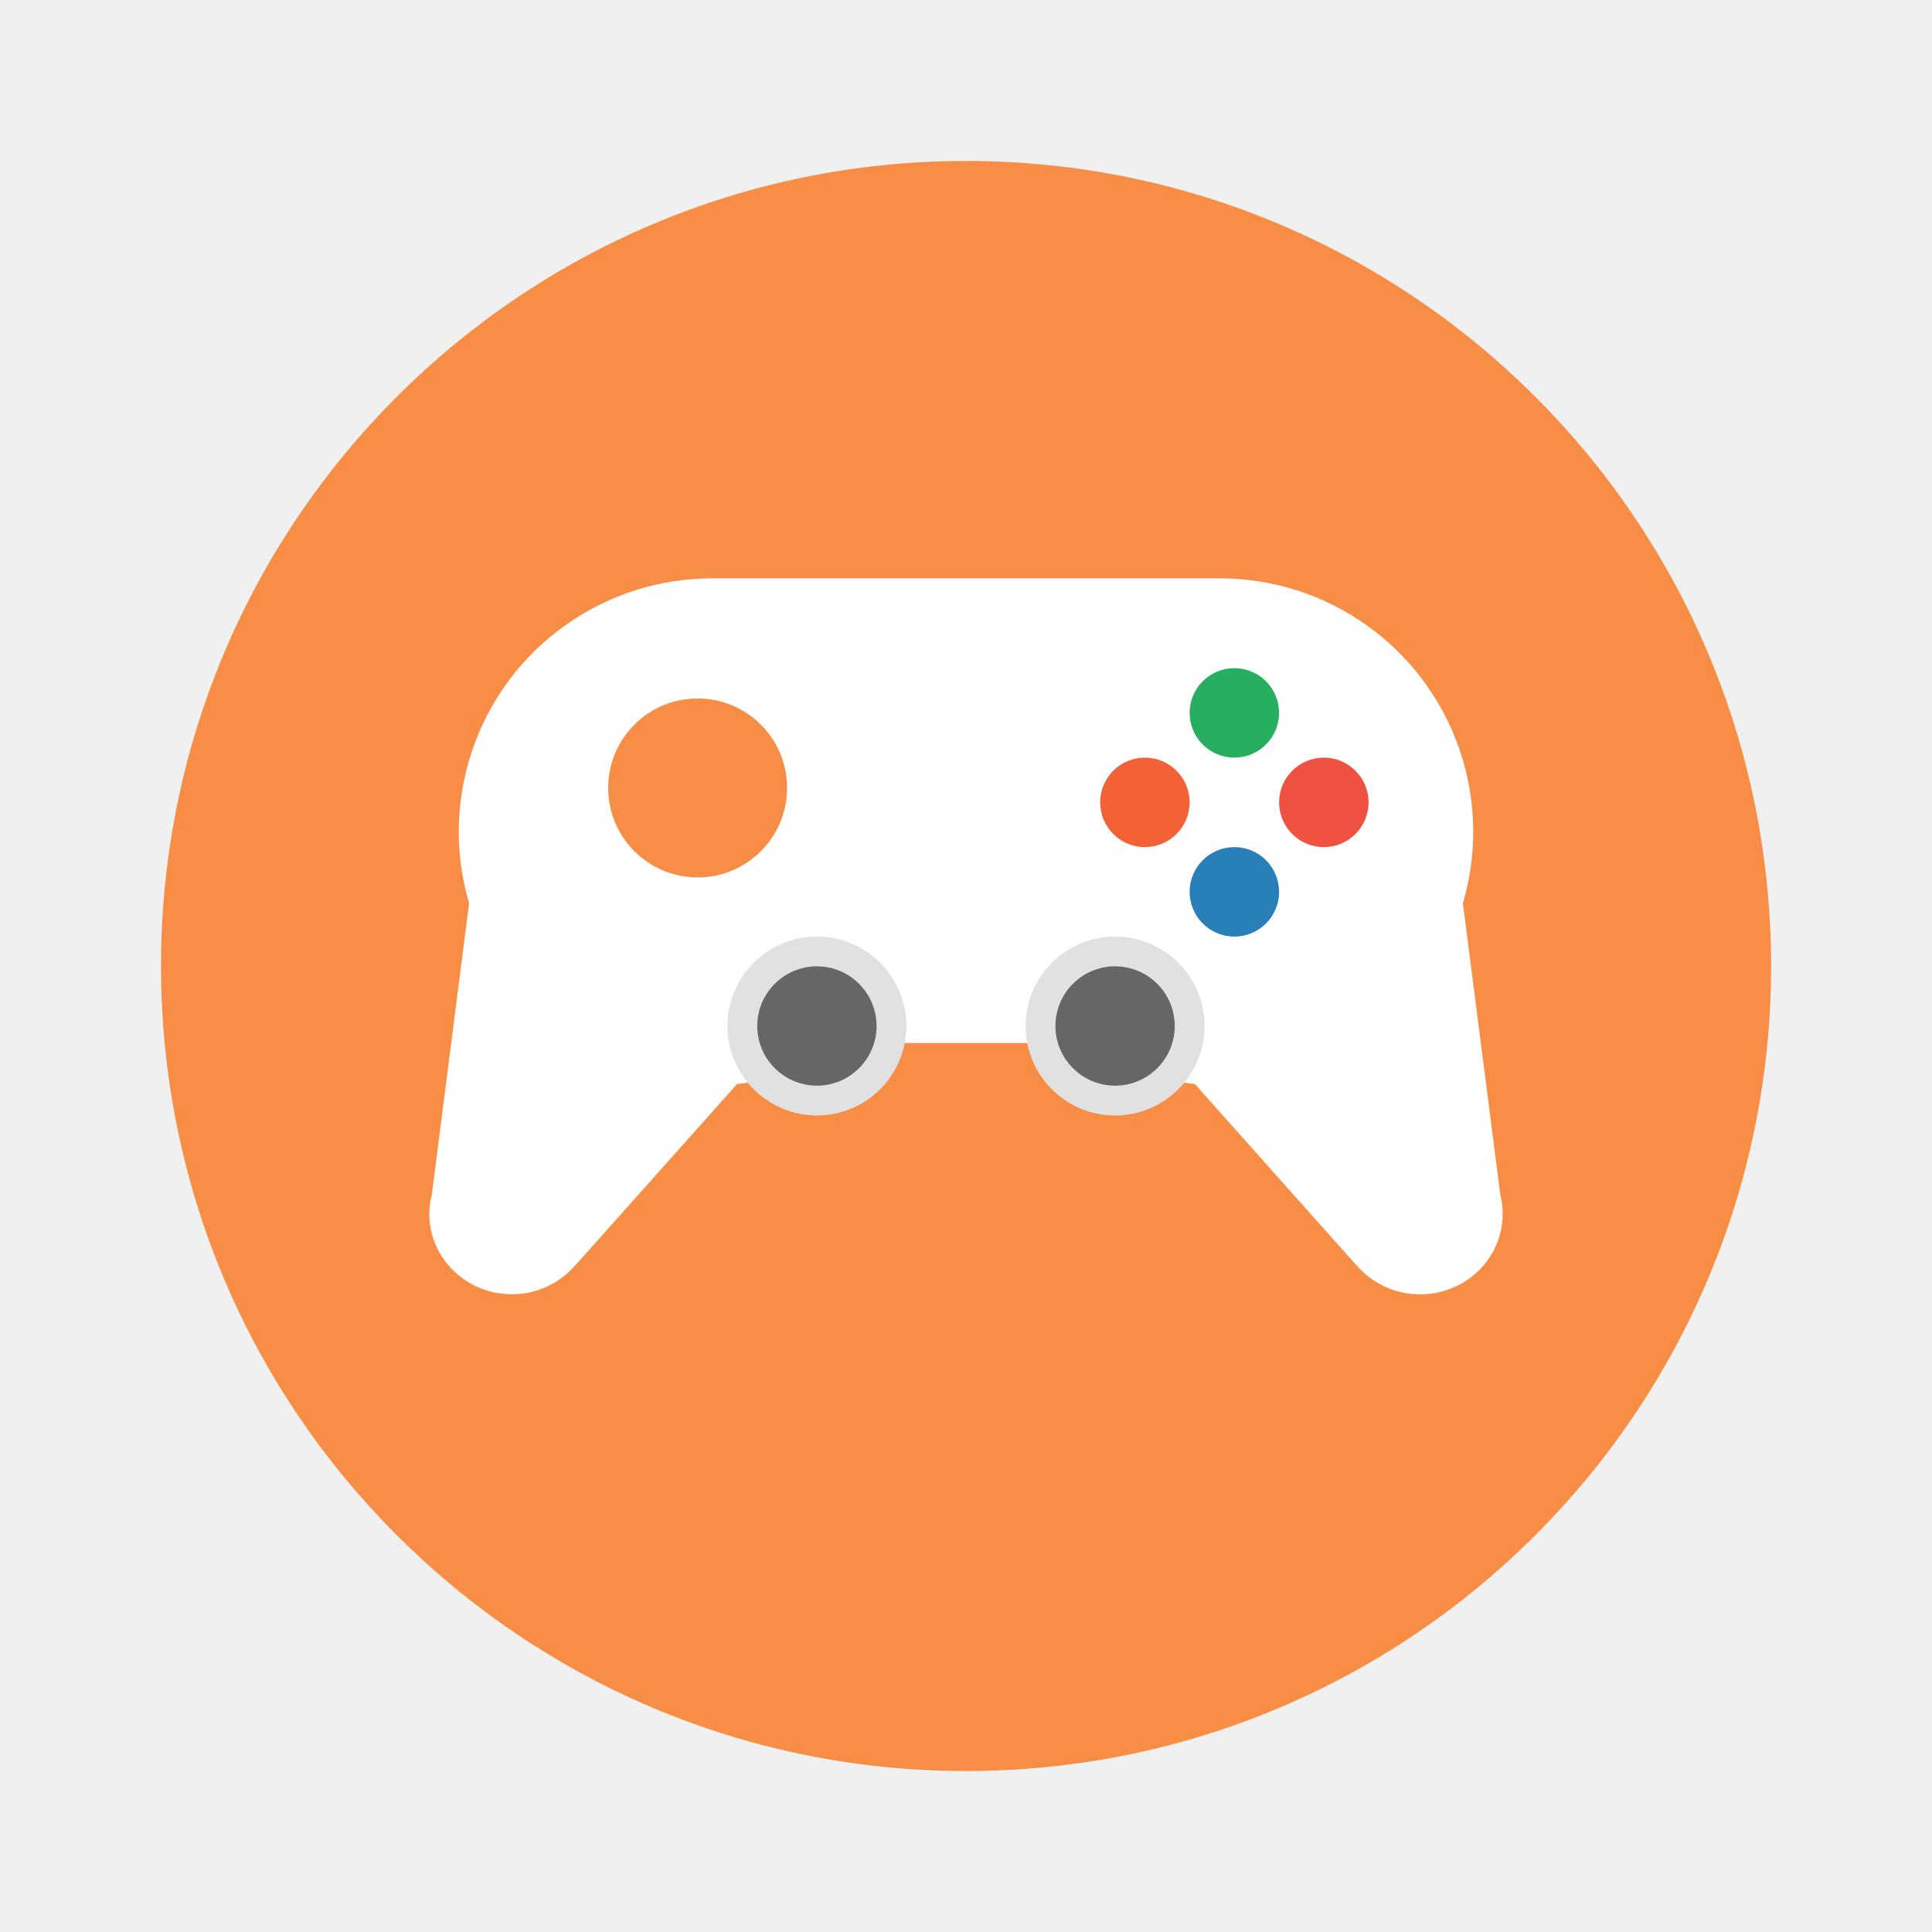
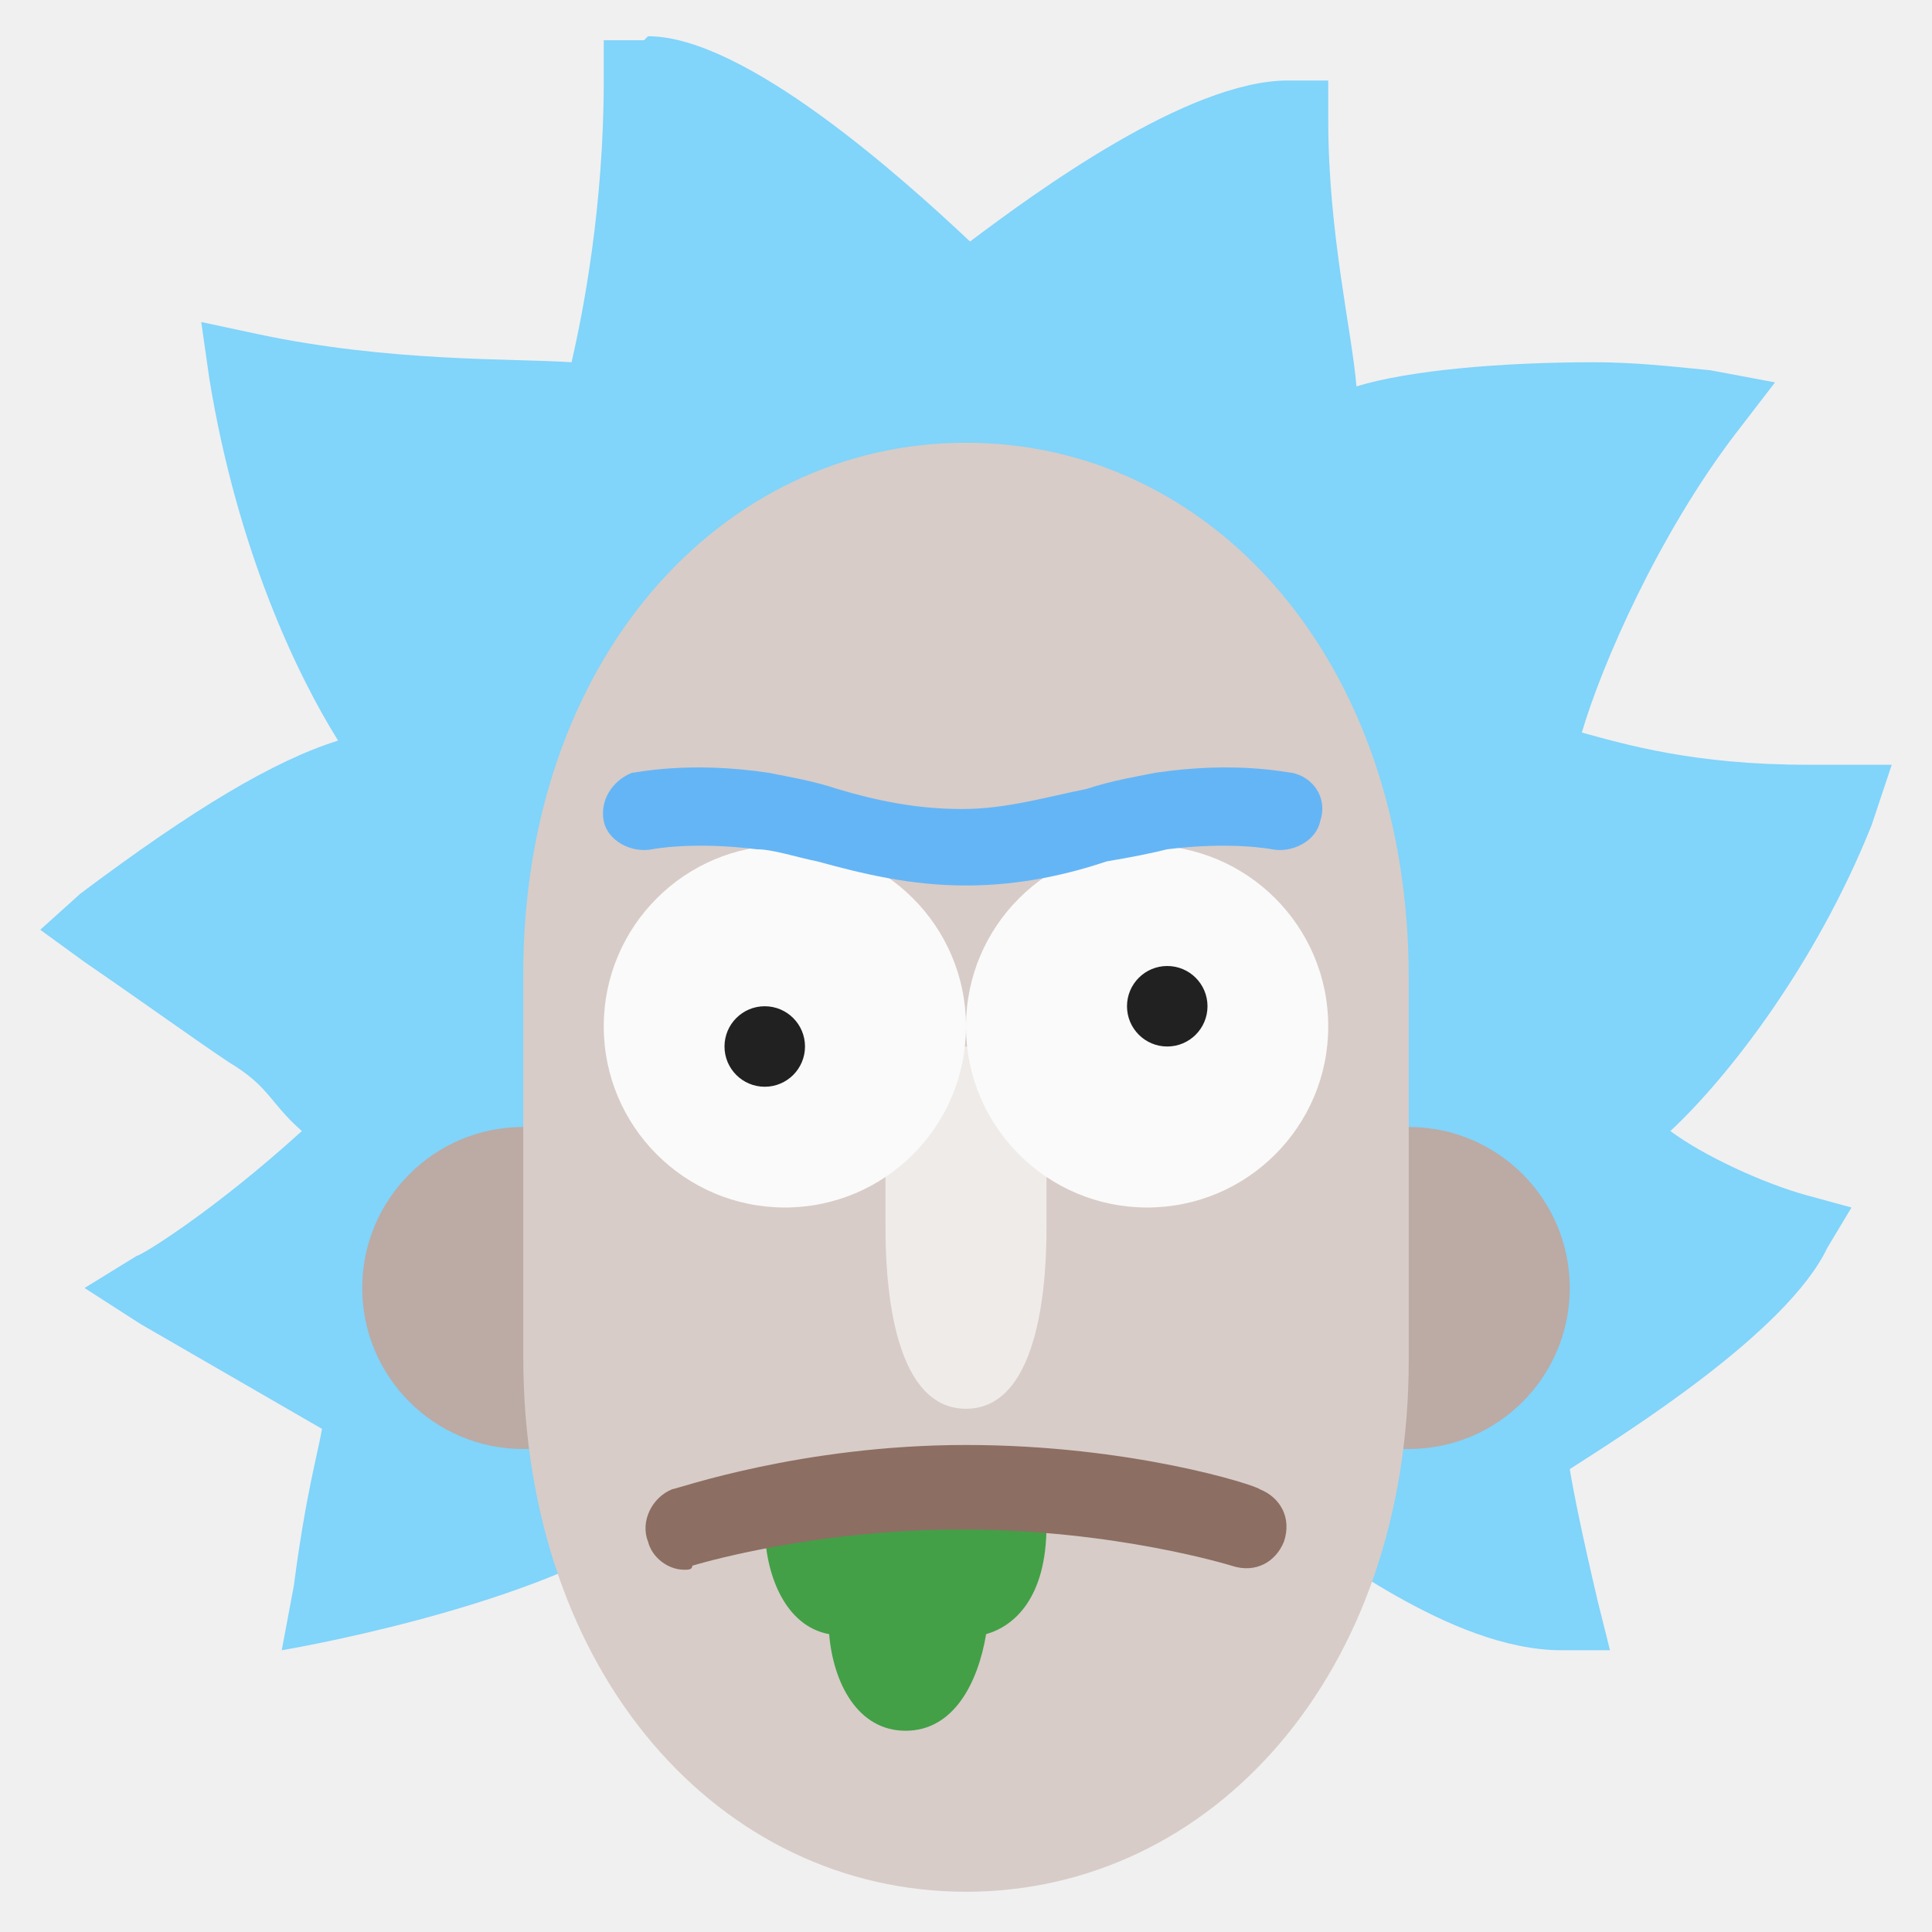
- <svg xmlns="http://www.w3.org/2000/svg" width="240" height="240" version="1.1" viewBox="0 0 63.499 63.499" id="svg22">
-   <defs id="defs26" />
-   <g transform="matrix(3.703709,0,0,3.703709,0.3919251,-1036.882)" id="g20">
-     <circle cx="8.467" cy="288.53" r="7.144" style="fill:#f88e45;paint-order:stroke markers fill" id="circle2" />
-     <path d="m 4.07,287.872 -0.344,2.688 a 0.697,0.697 0 0 0 -0.022,0.17 c 0,0.394 0.328,0.713 0.733,0.713 A 0.74,0.74 0 0 0 5,291.185 v 10e-4 l 2.001,-2.243 z m 8.793,0 -2.931,1.071 2,2.244 10e-4,-0.001 a 0.74,0.74 0 0 0 0.563,0.258 c 0.405,0 0.733,-0.32 0.733,-0.714 a 0.693,0.693 0 0 0 -0.021,-0.17 z" id="path4" style="fill:#ffffff" />
-     <path d="m 6.218,285.09 a 2.249,2.249 0 1 0 1.24,4.123 h 2.017 a 2.249,2.249 0 1 0 1.24,-4.123 H 8.092 Z" id="path6" style="fill:#ffffff" />
-     <path d="m 10.848,285.887 a 0.397,0.397 0 0 0 -0.397,0.397 0.397,0.397 0 0 0 0.397,0.397 0.397,0.397 0 0 0 0.397,-0.397 0.397,0.397 0 0 0 -0.397,-0.397 z" id="path8" style="fill:#27ae60" />
-     <path d="m 10.054,286.681 a 0.397,0.397 0 0 0 -0.397,0.397 0.397,0.397 0 0 0 0.397,0.397 0.397,0.397 0 0 0 0.397,-0.397 0.397,0.397 0 0 0 -0.397,-0.397 z" id="path10" style="fill:#f36137" />
-     <path d="m 11.642,286.681 a 0.397,0.397 0 0 0 -0.397,0.397 0.397,0.397 0 0 0 0.397,0.397 0.397,0.397 0 0 0 0.397,-0.397 0.397,0.397 0 0 0 -0.397,-0.397 z" id="path12" style="fill:#f05242" />
-     <path d="m 10.848,287.475 a 0.397,0.397 0 0 0 -0.397,0.397 0.397,0.397 0 0 0 0.397,0.397 0.397,0.397 0 0 0 0.397,-0.397 0.397,0.397 0 0 0 -0.397,-0.397 z" id="path14" style="fill:#2980b9" />
-     <circle cx="6.085" cy="286.95" r="0.794" id="circle16" style="fill:#f88e45;paint-order:stroke markers fill" />
-     <path d="m 7.144,288.533 a 0.53,0.53 0 0 0 -0.53,0.53 0.53,0.53 0 0 0 0.53,0.529 0.53,0.53 0 0 0 0.529,-0.53 0.53,0.53 0 0 0 -0.53,-0.529 z m 2.646,0 a 0.53,0.53 0 0 0 -0.53,0.53 0.53,0.53 0 0 0 0.53,0.529 0.53,0.53 0 0 0 0.529,-0.53 0.53,0.53 0 0 0 -0.53,-0.529 z" id="path18" style="fill:#666666;stroke:#e1e1e1;stroke-width:0.529;stroke-linecap:square;paint-order:markers stroke fill" />
+ <svg xmlns="http://www.w3.org/2000/svg" viewBox="0 0 48 48" width="240px" height="240px">
+   <path fill="#81d4fa" d="M47,19l-1.5,0c-0.2,0-0.4,0-0.6,0c-2.8,0-4.5-0.5-5.6-0.8c0.5-1.7,1.9-4.9,3.8-7.4l1-1.3l-1.6-0.3 C41.5,9.1,40.6,9,39.6,9c-2.3,0-4.6,0.2-5.9,0.6C33.6,8.3,33,5.8,33,3V2h-1c-2.5,0-6.3,2.8-7.9,4c-1.7-1.6-5.6-5.1-8-5.1L16,1l-1,0 v1c0,3.1-0.5,5.7-0.8,7c-1.5-0.1-4.5,0-7.8-0.7L5,8l0.2,1.4c0.7,4.3,2.2,7.4,3.2,9c-1.6,0.5-3.6,1.7-6.4,3.8L1,23.1l1.1,0.8 c1.6,1.1,2.7,1.9,3.6,2.5c1,0.6,1,1,1.8,1.7c-2.2,2-4,3.1-4.1,3.1L2.1,32l1.4,0.9L8,35.5c-0.1,0.6-0.4,1.6-0.7,3.9L7,41c0,0,6-1,9-3 h16c0.9,0.4,4,3,6.8,3H40l-0.3-1.2c-0.4-1.7-0.6-2.7-0.7-3.3c1.4-0.9,5.4-3.4,6.4-5.5L46,30l-1.1-0.3c-1.1-0.3-2.6-1-3.4-1.6 c1.4-1.3,3.6-4.1,5-7.6L47,19z" />
+   <path fill="#bcaaa4" d="M35 28A4 4 0 1 0 35 36 4 4 0 1 0 35 28zM13 28A4 4 0 1 0 13 36 4 4 0 1 0 13 28z" />
+   <path fill="#d7ccc8" d="M24,11c-6.1,0-11,5.4-11,13.2v9.5C13,41.6,17.9,47,24,47s11-5.4,11-13.2v-9.5C35,16.4,30.1,11,24,11z" />
+   <path fill="#43a047" d="M25.1,37h-5.3H19v0.9c0,1.2,0.5,2.5,1.6,2.7c0.1,1.2,0.7,2.4,1.9,2.4c1.2,0,1.8-1.2,2-2.4 c0.7-0.2,1.5-0.9,1.5-2.7V37H25.1z" />
+   <path fill="#8d6e63" d="M17,39c-0.4,0-0.8-0.3-0.9-0.7c-0.2-0.5,0.1-1.1,0.6-1.3c0.1,0,3.2-1.1,7.3-1.1c4.1,0,7.2,1,7.3,1.1 c0.5,0.2,0.8,0.7,0.6,1.3c-0.2,0.5-0.7,0.8-1.3,0.6c0,0-2.9-0.9-6.7-0.9c-3.8,0-6.7,0.9-6.7,0.9C17.2,39,17.1,39,17,39z" />
+   <path fill="#efebe9" d="M22,26v4.5c0,1.1,0.1,4.5,2,4.5s2-3.4,2-4.5V26H22z" />
+   <path fill="#fafafa" d="M28.5 21A4.5 4.5 0 1 0 28.5 30A4.5 4.5 0 1 0 28.5 21Z" />
+   <path fill="#fafafa" d="M19.5 21A4.5 4.5 0 1 0 19.5 30A4.5 4.5 0 1 0 19.5 21Z" />
+   <g>
+     <path fill="#212121" d="M29 24A1 1 0 1 0 29 26 1 1 0 1 0 29 24zM19 25A1 1 0 1 0 19 27 1 1 0 1 0 19 25z" />
+   </g>
+   <g>
+     <path fill="#64b5f6" d="M24,22c-1.4,0-2.6-0.3-3.7-0.6c-0.5-0.1-1.1-0.3-1.5-0.3c-1.6-0.2-2.6,0-2.6,0 c-0.5,0.1-1.1-0.2-1.2-0.7c-0.1-0.5,0.2-1,0.7-1.2c0.1,0,1.4-0.3,3.4,0c0.5,0.1,1.1,0.2,1.7,0.4c1,0.3,2,0.5,3.1,0.5 s2.1-0.3,3.1-0.5c0.6-0.2,1.2-0.3,1.7-0.4c2-0.3,3.3,0,3.4,0c0.5,0.1,0.9,0.6,0.7,1.2c-0.1,0.5-0.7,0.8-1.2,0.7c0,0-1-0.2-2.6,0 c-0.4,0.1-0.9,0.2-1.5,0.3C26.6,21.7,25.4,22,24,22z" />
  </g>
</svg>
